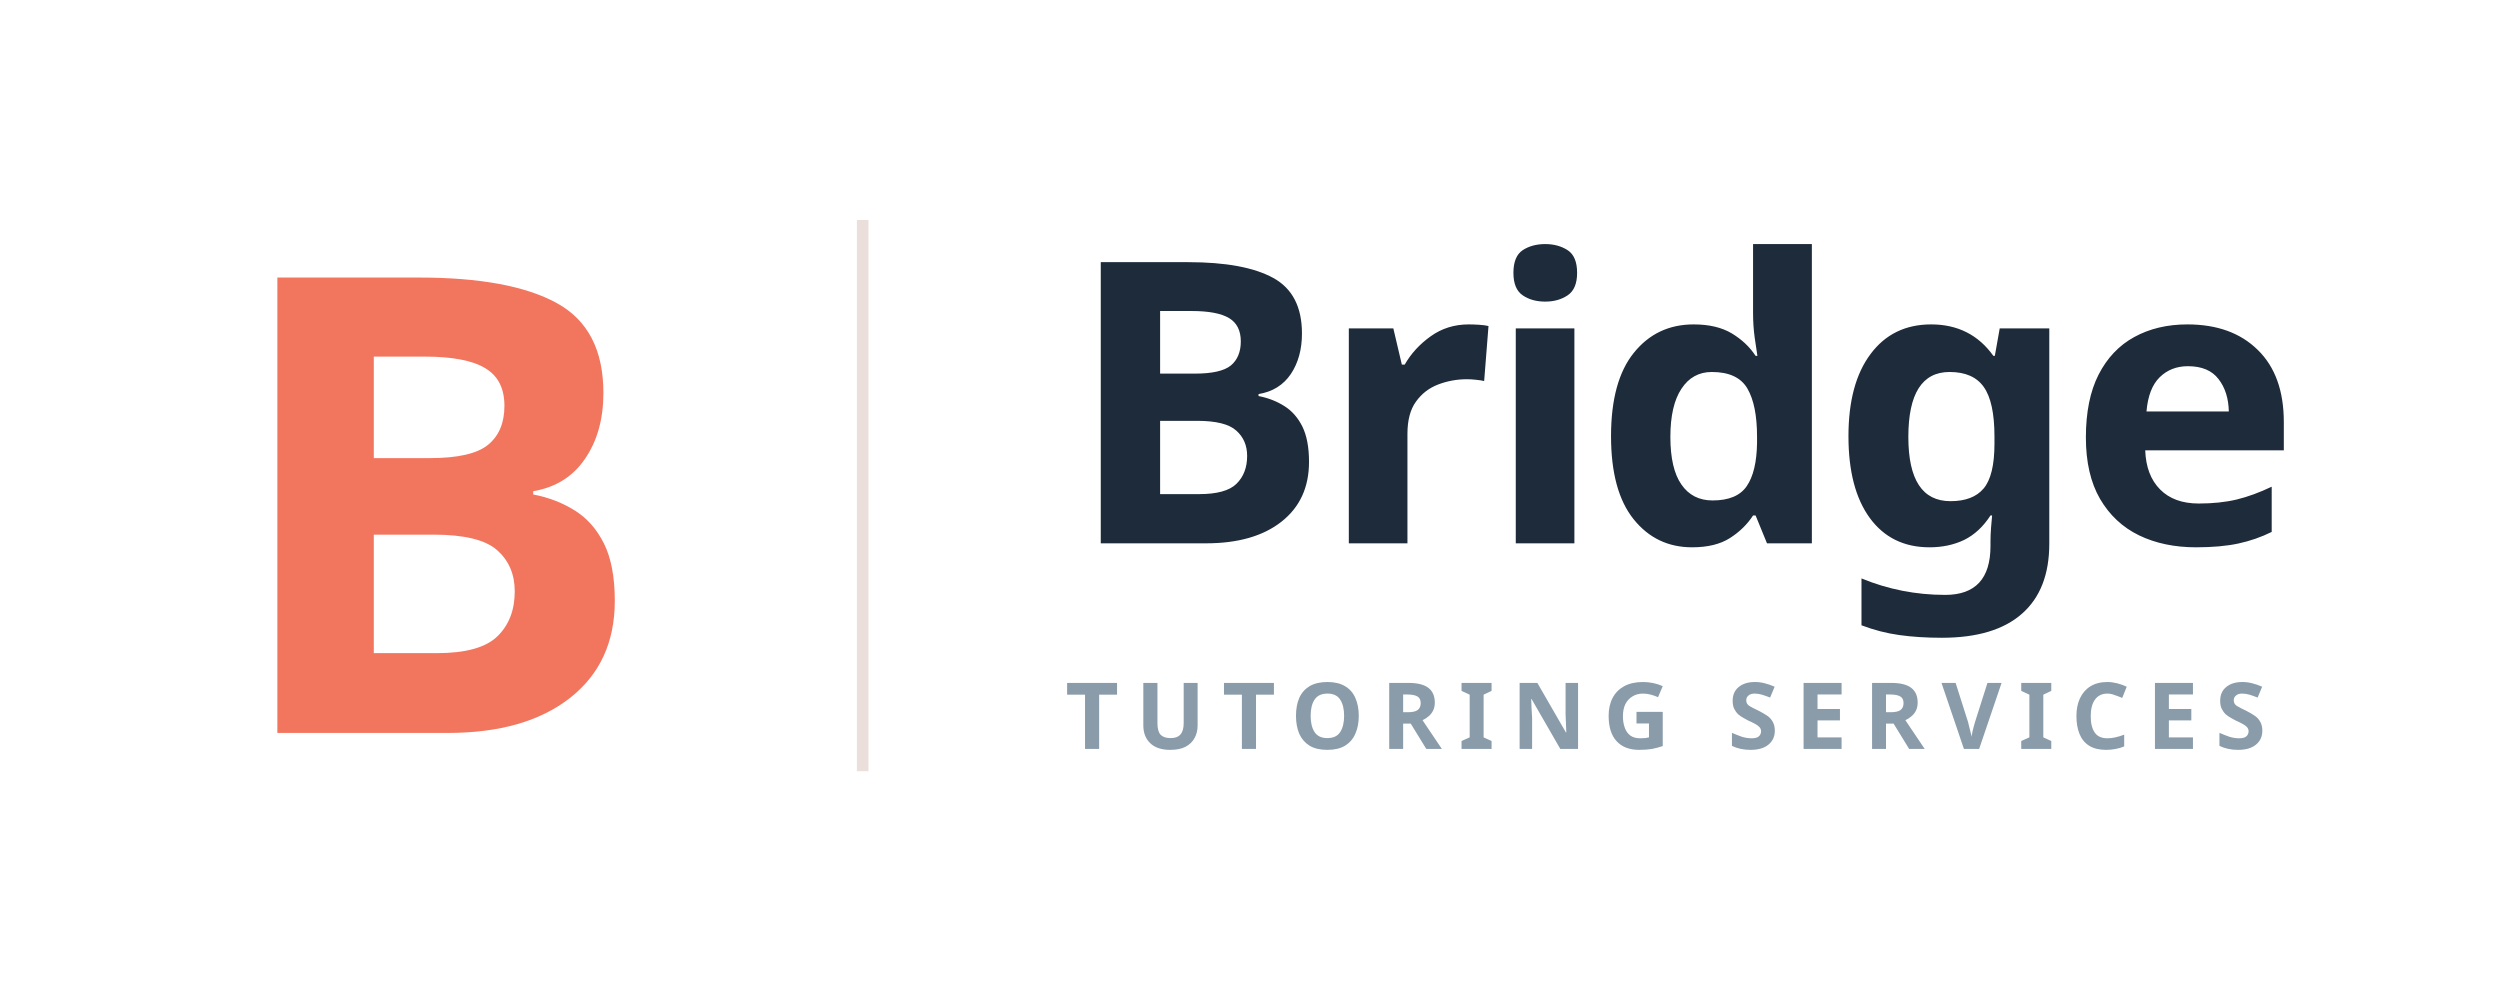
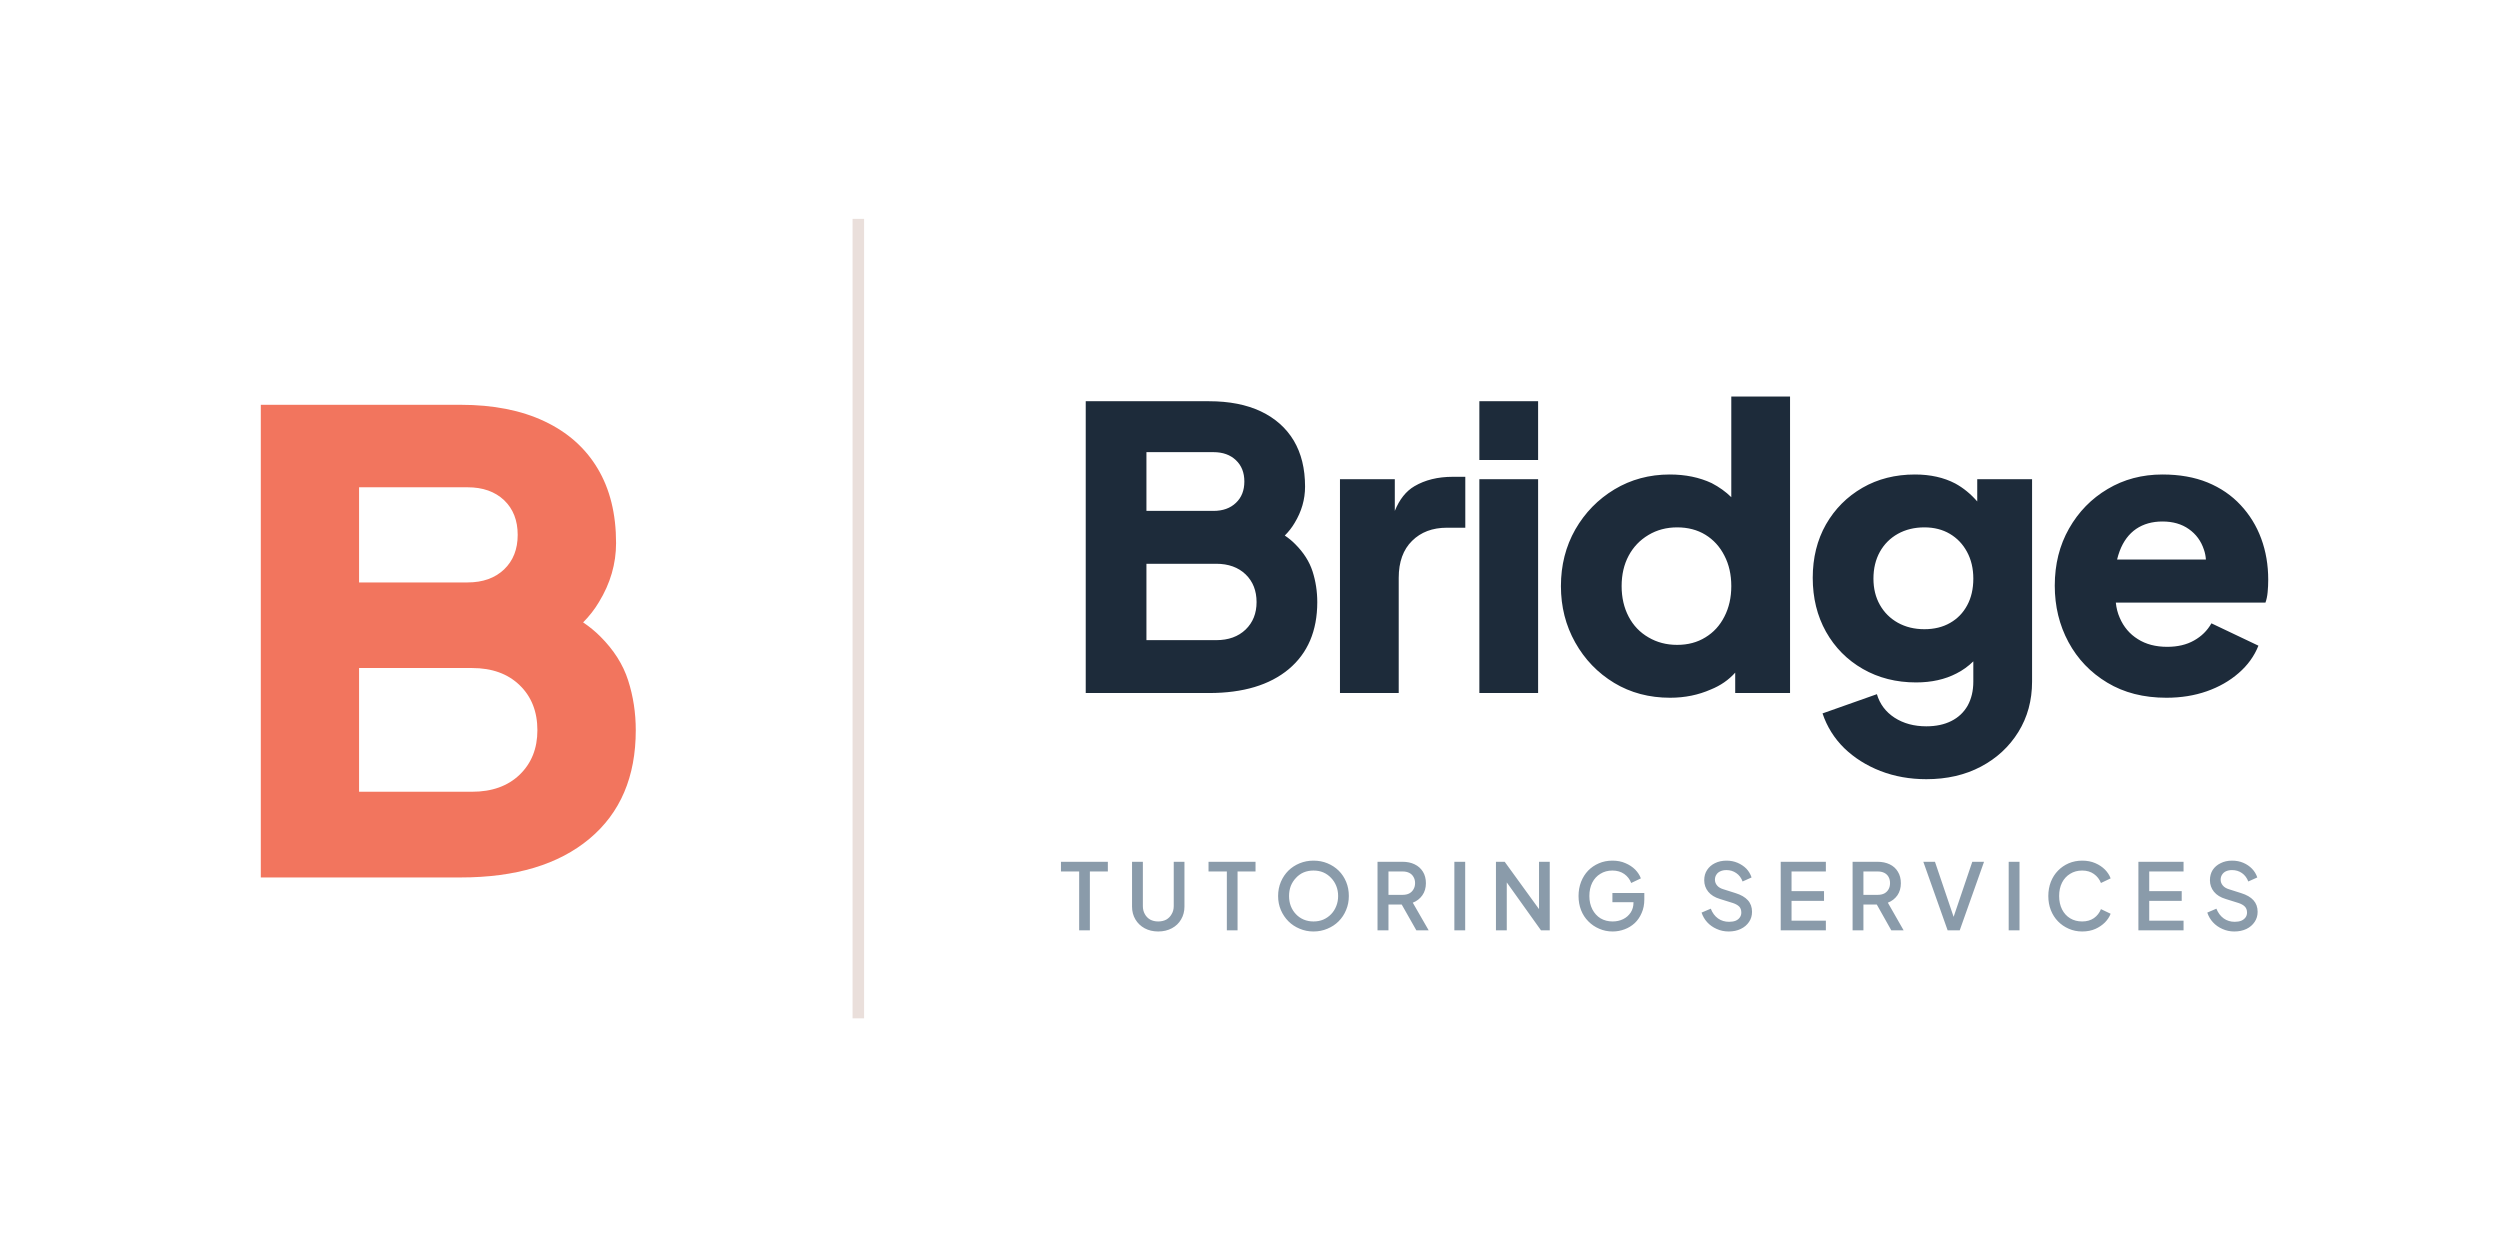
- <svg xmlns="http://www.w3.org/2000/svg" width="215.90" height="85.60" viewBox="0 0 215.90 85.60">
-   <defs />
+ <svg xmlns="http://www.w3.org/2000/svg" width="217.02" height="107.40" viewBox="0 0 217.02 107.40">
  <g transform="translate(19,19)">
-     <text x="0.00" y="44.30" font-family="PJS" font-weight="800" font-size="55.08" letter-spacing="-2.20" fill="#f2755e" xml:space="preserve">B</text>
-     <rect x="55.00" y="0.00" width="1.00" height="47.60" fill="#eadfdb" />
-     <text x="73.00" y="27.92" font-family="PJS" font-weight="800" font-size="34.00" letter-spacing="-1.02" fill="#1d2b3a" xml:space="preserve">Bridge</text>
-     <text x="73.00" y="45.68" font-family="PJS" font-weight="600" font-size="7.99" letter-spacing="1.44" fill="#8a9baa" xml:space="preserve">TUTORING SERVICES</text>
+     <path transform="translate(0.00,57.17)" d="M20.99 0L3.64 0L3.64-41.03L20.99-41.03Q25.23-41.03 28.26-39.60Q31.29-38.17 32.88-35.50Q34.48-32.83 34.48-29.03L34.48-29.03Q34.48-26.33 32.99-23.90L32.99-23.90Q32.44-22.97 31.62-22.14L31.62-22.14Q32.44-21.59 33.10-20.93L33.10-20.93Q34.87-19.17 35.53-17.10Q36.19-15.04 36.19-12.78L36.19-12.78Q36.19-6.72 32.17-3.36Q28.15 0 20.99 0L20.99 0ZM12.17-18.18L12.17-7.44L21.98-7.44Q24.57-7.44 26.11-8.92Q27.65-10.41 27.65-12.78L27.65-12.78Q27.65-15.20 26.11-16.69Q24.57-18.18 21.98-18.18L21.98-18.18L12.17-18.18ZM12.17-33.87L12.17-25.61L21.59-25.61Q23.57-25.61 24.76-26.74Q25.94-27.87 25.94-29.74Q25.94-31.62 24.76-32.75Q23.57-33.87 21.59-33.87L21.59-33.87L12.17-33.87Z" fill="#f2755e" />
+     <rect x="55.01" y="0.00" width="1.00" height="69.40" fill="#eadfdb" />
+     <path transform="translate(73.01,41.16)" d="M12.95 0L2.24 0L2.24-25.33L12.95-25.33Q15.57-25.33 17.44-24.45Q19.31-23.56 20.30-21.91Q21.28-20.26 21.28-17.92L21.28-17.92Q21.28-16.25 20.37-14.76L20.37-14.76Q20.03-14.18 19.52-13.67L19.52-13.67Q20.03-13.33 20.43-12.92L20.43-12.92Q21.52-11.83 21.93-10.56Q22.34-9.28 22.34-7.89L22.34-7.89Q22.34-4.15 19.86-2.07Q17.37 0 12.95 0L12.95 0ZM7.51-11.22L7.51-4.59L13.57-4.59Q15.16-4.59 16.12-5.51Q17.07-6.43 17.07-7.89L17.07-7.89Q17.07-9.38 16.12-10.30Q15.16-11.22 13.57-11.22L13.57-11.22L7.51-11.22ZM7.51-20.91L7.51-15.81L13.33-15.81Q14.55-15.81 15.28-16.51Q16.01-17.20 16.01-18.36Q16.01-19.52 15.28-20.21Q14.55-20.91 13.33-20.91L13.33-20.91L7.51-20.91Z M29.41 0L24.31 0L24.31-18.56L29.07-18.56L29.07-15.81Q29.68-17.31 30.77-17.95L30.77-17.95Q32.16-18.77 34.10-18.77L34.10-18.77L35.19-18.77L35.19-14.35L33.59-14.35Q31.72-14.35 30.57-13.21Q29.41-12.07 29.41-10.00L29.41-10.00L29.41 0Z M41.51 0L36.41 0L36.41-18.56L41.51-18.56L41.51 0ZM41.51-20.23L36.41-20.23L36.41-25.33L41.51-25.33L41.51-20.23Z M52.97 0.41L52.97 0.41Q50.25 0.41 48.11-0.88Q45.97-2.18 44.73-4.39Q43.49-6.60 43.49-9.28L43.49-9.28Q43.49-12.00 44.74-14.20Q46.00-16.39 48.14-17.68Q50.29-18.97 52.94-18.97L52.94-18.97Q54.98-18.97 56.58-18.22L56.58-18.22Q57.56-17.71 58.28-17L58.28-17L58.28-25.74L63.38-25.74L63.38 0L58.62 0L58.62-1.77Q57.77-0.82 56.51-0.31L56.51-0.31Q54.88 0.41 52.97 0.41ZM53.58-4.18Q54.98-4.18 56.03-4.83Q57.09-5.47 57.68-6.63Q58.28-7.79 58.28-9.28Q58.28-10.78 57.68-11.93Q57.09-13.09 56.03-13.74Q54.98-14.38 53.58-14.38Q52.19-14.38 51.09-13.72Q49.98-13.06 49.37-11.92Q48.76-10.78 48.76-9.28Q48.76-7.79 49.37-6.63Q49.98-5.47 51.09-4.83Q52.19-4.18 53.58-4.18Z M75.21 7.48L75.21 7.48Q73.07 7.48 71.23 6.77Q69.39 6.05 68.08 4.78Q66.78 3.50 66.20 1.77L66.20 1.77L70.92 0.10Q71.30 1.39 72.45 2.14Q73.61 2.89 75.21 2.89L75.21 2.89Q76.47 2.89 77.38 2.43Q78.30 1.97 78.80 1.09Q79.29 0.20 79.29-0.99L79.29-0.99L79.29-2.75Q78.64-2.11 77.83-1.70L77.83-1.70Q76.33-0.92 74.32-0.92L74.32-0.92Q71.74-0.92 69.70-2.09Q67.66-3.26 66.50-5.32Q65.35-7.38 65.35-10.00Q65.35-12.61 66.50-14.64Q67.66-16.66 69.67-17.82Q71.67-18.97 74.22-18.97L74.22-18.97Q76.23-18.97 77.72-18.19L77.72-18.19Q78.78-17.61 79.63-16.63L79.63-16.63L79.63-18.56L84.39-18.56L84.39-0.99Q84.39 1.46 83.20 3.38Q82.01 5.30 79.95 6.39Q77.89 7.48 75.21 7.48ZM75.04-5.54L75.04-5.54Q76.33-5.54 77.28-6.09Q78.23-6.63 78.76-7.62Q79.29-8.60 79.29-9.93Q79.29-11.25 78.74-12.26Q78.20-13.26 77.25-13.82Q76.30-14.38 75.04-14.38L75.04-14.38Q73.75-14.38 72.74-13.82Q71.74-13.26 71.18-12.26Q70.62-11.25 70.62-9.93L70.62-9.93Q70.62-8.64 71.18-7.65Q71.74-6.66 72.74-6.10Q73.75-5.54 75.04-5.54Z M96.05 0.41L96.05 0.41Q93.09 0.41 90.92-0.90Q88.74-2.21 87.55-4.42Q86.36-6.63 86.36-9.32L86.36-9.32Q86.36-12.10 87.60-14.28Q88.84-16.46 90.95-17.71Q93.06-18.97 95.71-18.97L95.71-18.97Q97.92-18.97 99.62-18.28Q101.32-17.58 102.49-16.32Q103.67-15.06 104.28-13.41Q104.89-11.76 104.89-9.83L104.89-9.83Q104.89-9.28 104.84-8.76Q104.79-8.23 104.65-7.85L104.65-7.85L91.66-7.85Q91.73-7.14 92.00-6.53L92.00-6.53Q92.51-5.34 93.57-4.68Q94.62-4.01 96.12-4.01L96.12-4.01Q97.48-4.01 98.45-4.56Q99.42-5.10 99.96-6.05L99.96-6.05L104.04-4.11Q103.50-2.75 102.32-1.73Q101.15-0.71 99.55-0.15Q97.95 0.41 96.05 0.41ZM91.77-11.59L91.77-11.59L99.48-11.59Q99.45-12.04 99.31-12.44L99.31-12.44Q98.94-13.57 98.00-14.23Q97.07-14.89 95.71-14.89L95.71-14.89Q94.38-14.89 93.43-14.25Q92.48-13.60 92.00-12.34L92.00-12.34Q91.87-12.00 91.77-11.59Z" fill="#1d2b3a" />
+     <path transform="translate(73.01,61.76)" d="M2.60 0L1.67 0L1.67-5.11L0.09-5.11L0.09-5.95L4.16-5.95L4.16-5.11L2.60-5.11L2.60 0Z M8.53 0.10L8.53 0.10Q7.87 0.10 7.35-0.18Q6.84-0.46 6.55-0.95Q6.26-1.44 6.26-2.06L6.26-2.06L6.26-5.95L7.20-5.95L7.20-2.10Q7.20-1.71 7.37-1.41Q7.54-1.10 7.84-0.93Q8.14-0.77 8.53-0.77L8.53-0.77Q8.93-0.77 9.23-0.93Q9.53-1.10 9.70-1.41Q9.88-1.71 9.88-2.10L9.88-2.10L9.88-5.95L10.81-5.95L10.81-2.06Q10.81-1.44 10.52-0.95Q10.24-0.46 9.72-0.18Q9.20 0.10 8.53 0.10Z M15.42 0L14.49 0L14.49-5.11L12.90-5.11L12.90-5.95L16.98-5.95L16.98-5.11L15.42-5.11L15.42 0Z M22.01 0.10L22.01 0.10Q21.37 0.10 20.81-0.14Q20.25-0.37 19.84-0.78Q19.42-1.20 19.18-1.76Q18.94-2.32 18.94-2.98L18.94-2.98Q18.94-3.64 19.18-4.21Q19.42-4.77 19.83-5.18Q20.25-5.59 20.81-5.82Q21.37-6.05 22.01-6.05L22.01-6.05Q22.67-6.05 23.22-5.82Q23.78-5.59 24.20-5.18Q24.62-4.76 24.85-4.20Q25.08-3.64 25.08-2.98L25.08-2.98Q25.08-2.32 24.84-1.76Q24.61-1.20 24.19-0.78Q23.78-0.37 23.22-0.14Q22.66 0.10 22.01 0.10ZM22.01-0.77L22.01-0.77Q22.48-0.77 22.86-0.93Q23.25-1.10 23.54-1.40Q23.83-1.70 23.99-2.11Q24.15-2.51 24.15-2.98L24.15-2.98Q24.15-3.45 23.99-3.85Q23.83-4.25 23.54-4.55Q23.25-4.86 22.86-5.03Q22.48-5.19 22.01-5.19L22.01-5.19Q21.55-5.19 21.16-5.03Q20.77-4.86 20.49-4.55Q20.20-4.25 20.04-3.85Q19.89-3.45 19.89-2.98L19.89-2.98Q19.89-2.51 20.04-2.11Q20.20-1.70 20.49-1.40Q20.77-1.10 21.17-0.93Q21.56-0.77 22.01-0.77Z M28.52 0L27.57 0L27.57-5.95L29.74-5.95Q30.34-5.95 30.79-5.73Q31.25-5.51 31.51-5.09Q31.77-4.67 31.77-4.09L31.77-4.09Q31.77-3.48 31.46-3.04Q31.15-2.60 30.63-2.40L30.63-2.40L32.01 0L30.94 0L29.67-2.24L28.52-2.24L28.52 0ZM28.52-5.11L28.52-3.08L29.75-3.08Q30.08-3.08 30.32-3.20Q30.56-3.33 30.69-3.56Q30.83-3.79 30.83-4.10Q30.83-4.41 30.69-4.64Q30.56-4.87 30.32-4.99Q30.08-5.11 29.75-5.11L29.75-5.11L28.52-5.11Z M35.18 0L34.24 0L34.24-5.95L35.18-5.95L35.18 0Z M38.79 0L37.85 0L37.85-5.95L38.61-5.95L41.59-1.84L41.59-5.95L42.52-5.95L42.52 0L41.76 0L38.79-4.16L38.79 0Z M47.98 0.10L47.98 0.10Q47.35 0.10 46.81-0.14Q46.27-0.37 45.87-0.78Q45.46-1.19 45.24-1.75Q45.02-2.31 45.02-2.98L45.02-2.98Q45.02-3.64 45.24-4.21Q45.46-4.77 45.85-5.18Q46.25-5.59 46.79-5.82Q47.32-6.05 47.96-6.05L47.96-6.05Q48.60-6.05 49.09-5.83Q49.59-5.62 49.94-5.27Q50.28-4.92 50.43-4.51L50.43-4.51L49.59-4.11Q49.41-4.59 48.99-4.89Q48.56-5.19 47.96-5.19L47.96-5.19Q47.37-5.19 46.92-4.91Q46.46-4.63 46.21-4.14Q45.96-3.64 45.96-2.98Q45.96-2.32 46.22-1.82Q46.48-1.32 46.93-1.04Q47.39-0.77 47.98-0.77L47.98-0.77Q48.48-0.77 48.89-0.97Q49.30-1.17 49.55-1.55Q49.79-1.92 49.79-2.41L49.79-2.41L49.79-2.44L47.96-2.44L47.96-3.24L50.73-3.24L50.73-2.68Q50.73-2.02 50.50-1.51Q50.28-0.99 49.90-0.63Q49.51-0.27 49.02-0.09Q48.52 0.10 47.98 0.10Z  M58.05 0.10L58.05 0.10Q57.49 0.10 57.01-0.12Q56.53-0.33 56.19-0.70Q55.86-1.06 55.70-1.54L55.70-1.54L56.50-1.88Q56.71-1.33 57.13-1.03Q57.54-0.74 58.09-0.74L58.09-0.74Q58.41-0.74 58.65-0.83Q58.89-0.93 59.02-1.12Q59.15-1.30 59.15-1.54L59.15-1.54Q59.15-1.87 58.97-2.06Q58.78-2.25 58.42-2.37L58.42-2.37L57.30-2.72Q56.63-2.92 56.28-3.35Q55.93-3.78 55.93-4.35L55.93-4.35Q55.93-4.86 56.18-5.24Q56.43-5.62 56.86-5.83Q57.30-6.05 57.86-6.05L57.86-6.05Q58.39-6.05 58.83-5.86Q59.27-5.67 59.59-5.35Q59.90-5.02 60.04-4.59L60.04-4.59L59.26-4.24Q59.09-4.71 58.71-4.97Q58.34-5.23 57.86-5.23L57.86-5.23Q57.56-5.23 57.34-5.13Q57.11-5.03 56.99-4.84Q56.86-4.65 56.86-4.40L56.86-4.40Q56.86-4.11 57.05-3.89Q57.23-3.67 57.61-3.56L57.61-3.56L58.65-3.23Q59.36-3.01 59.72-2.61Q60.08-2.21 60.08-1.61L60.08-1.61Q60.08-1.11 59.82-0.73Q59.56-0.34 59.10-0.12Q58.65 0.10 58.05 0.10Z M66.49 0L62.57 0L62.57-5.95L66.49-5.95L66.49-5.11L63.51-5.11L63.51-3.40L66.33-3.40L66.33-2.56L63.51-2.56L63.51-0.84L66.49-0.84L66.49 0Z M69.75 0L68.81 0L68.81-5.95L70.98-5.95Q71.57-5.95 72.03-5.73Q72.49-5.51 72.74-5.09Q73.00-4.67 73.00-4.09L73.00-4.09Q73.00-3.48 72.70-3.04Q72.39-2.60 71.87-2.40L71.87-2.40L73.24 0L72.17 0L70.91-2.24L69.75-2.24L69.75 0ZM69.75-5.11L69.75-3.08L70.99-3.08Q71.32-3.08 71.56-3.20Q71.80-3.33 71.93-3.56Q72.06-3.79 72.06-4.10Q72.06-4.41 71.93-4.64Q71.80-4.87 71.56-4.99Q71.32-5.11 70.99-5.11L70.99-5.11L69.75-5.11Z M78.11 0L77.06 0L74.95-5.95L75.96-5.95L77.58-1.17L79.20-5.95L80.22-5.95L78.11 0Z M83.30 0L82.36 0L82.36-5.95L83.30-5.95L83.30 0Z M88.74 0.10L88.74 0.10Q88.11 0.10 87.57-0.14Q87.04-0.37 86.64-0.78Q86.24-1.19 86.02-1.75Q85.80-2.31 85.80-2.98L85.80-2.98Q85.80-3.64 86.02-4.21Q86.24-4.77 86.64-5.18Q87.04-5.59 87.57-5.82Q88.11-6.05 88.74-6.05L88.74-6.05Q89.38-6.05 89.88-5.83Q90.37-5.62 90.72-5.27Q91.06-4.92 91.21-4.51L91.21-4.51L90.37-4.11Q90.18-4.59 89.76-4.89Q89.34-5.19 88.74-5.19L88.74-5.19Q88.15-5.19 87.70-4.91Q87.24-4.63 86.99-4.14Q86.74-3.64 86.74-2.98L86.74-2.98Q86.74-2.32 86.99-1.82Q87.24-1.32 87.70-1.04Q88.15-0.77 88.74-0.77L88.74-0.77Q89.34-0.77 89.76-1.06Q90.18-1.36 90.37-1.84L90.37-1.84L91.21-1.44Q91.06-1.04 90.72-0.69Q90.37-0.34 89.88-0.12Q89.38 0.10 88.74 0.10Z M97.54 0L93.62 0L93.62-5.95L97.54-5.95L97.54-5.11L94.56-5.11L94.56-3.40L97.38-3.40L97.38-2.56L94.56-2.56L94.56-0.84L97.54-0.84L97.54 0Z M101.94 0.10L101.94 0.10Q101.39 0.10 100.91-0.12Q100.43-0.33 100.09-0.70Q99.76-1.06 99.60-1.54L99.60-1.54L100.39-1.88Q100.61-1.33 101.03-1.03Q101.44-0.74 101.98-0.74L101.98-0.74Q102.30-0.74 102.54-0.83Q102.78-0.93 102.92-1.12Q103.05-1.30 103.05-1.54L103.05-1.54Q103.05-1.87 102.86-2.06Q102.68-2.25 102.32-2.37L102.32-2.37L101.20-2.72Q100.53-2.92 100.18-3.35Q99.83-3.78 99.83-4.35L99.83-4.35Q99.83-4.86 100.07-5.24Q100.32-5.62 100.76-5.83Q101.19-6.05 101.75-6.05L101.75-6.05Q102.29-6.05 102.73-5.86Q103.17-5.67 103.48-5.35Q103.80-5.02 103.94-4.59L103.94-4.59L103.16-4.24Q102.98-4.71 102.61-4.97Q102.24-5.23 101.75-5.23L101.75-5.23Q101.46-5.23 101.23-5.13Q101.01-5.03 100.89-4.84Q100.76-4.65 100.76-4.40L100.76-4.40Q100.76-4.11 100.95-3.89Q101.13-3.67 101.50-3.56L101.50-3.56L102.54-3.23Q103.25-3.01 103.61-2.61Q103.97-2.21 103.97-1.61L103.97-1.61Q103.97-1.11 103.71-0.73Q103.45-0.34 103.00-0.12Q102.54 0.10 101.94 0.10Z" fill="#8a9baa" />
  </g>
</svg>
